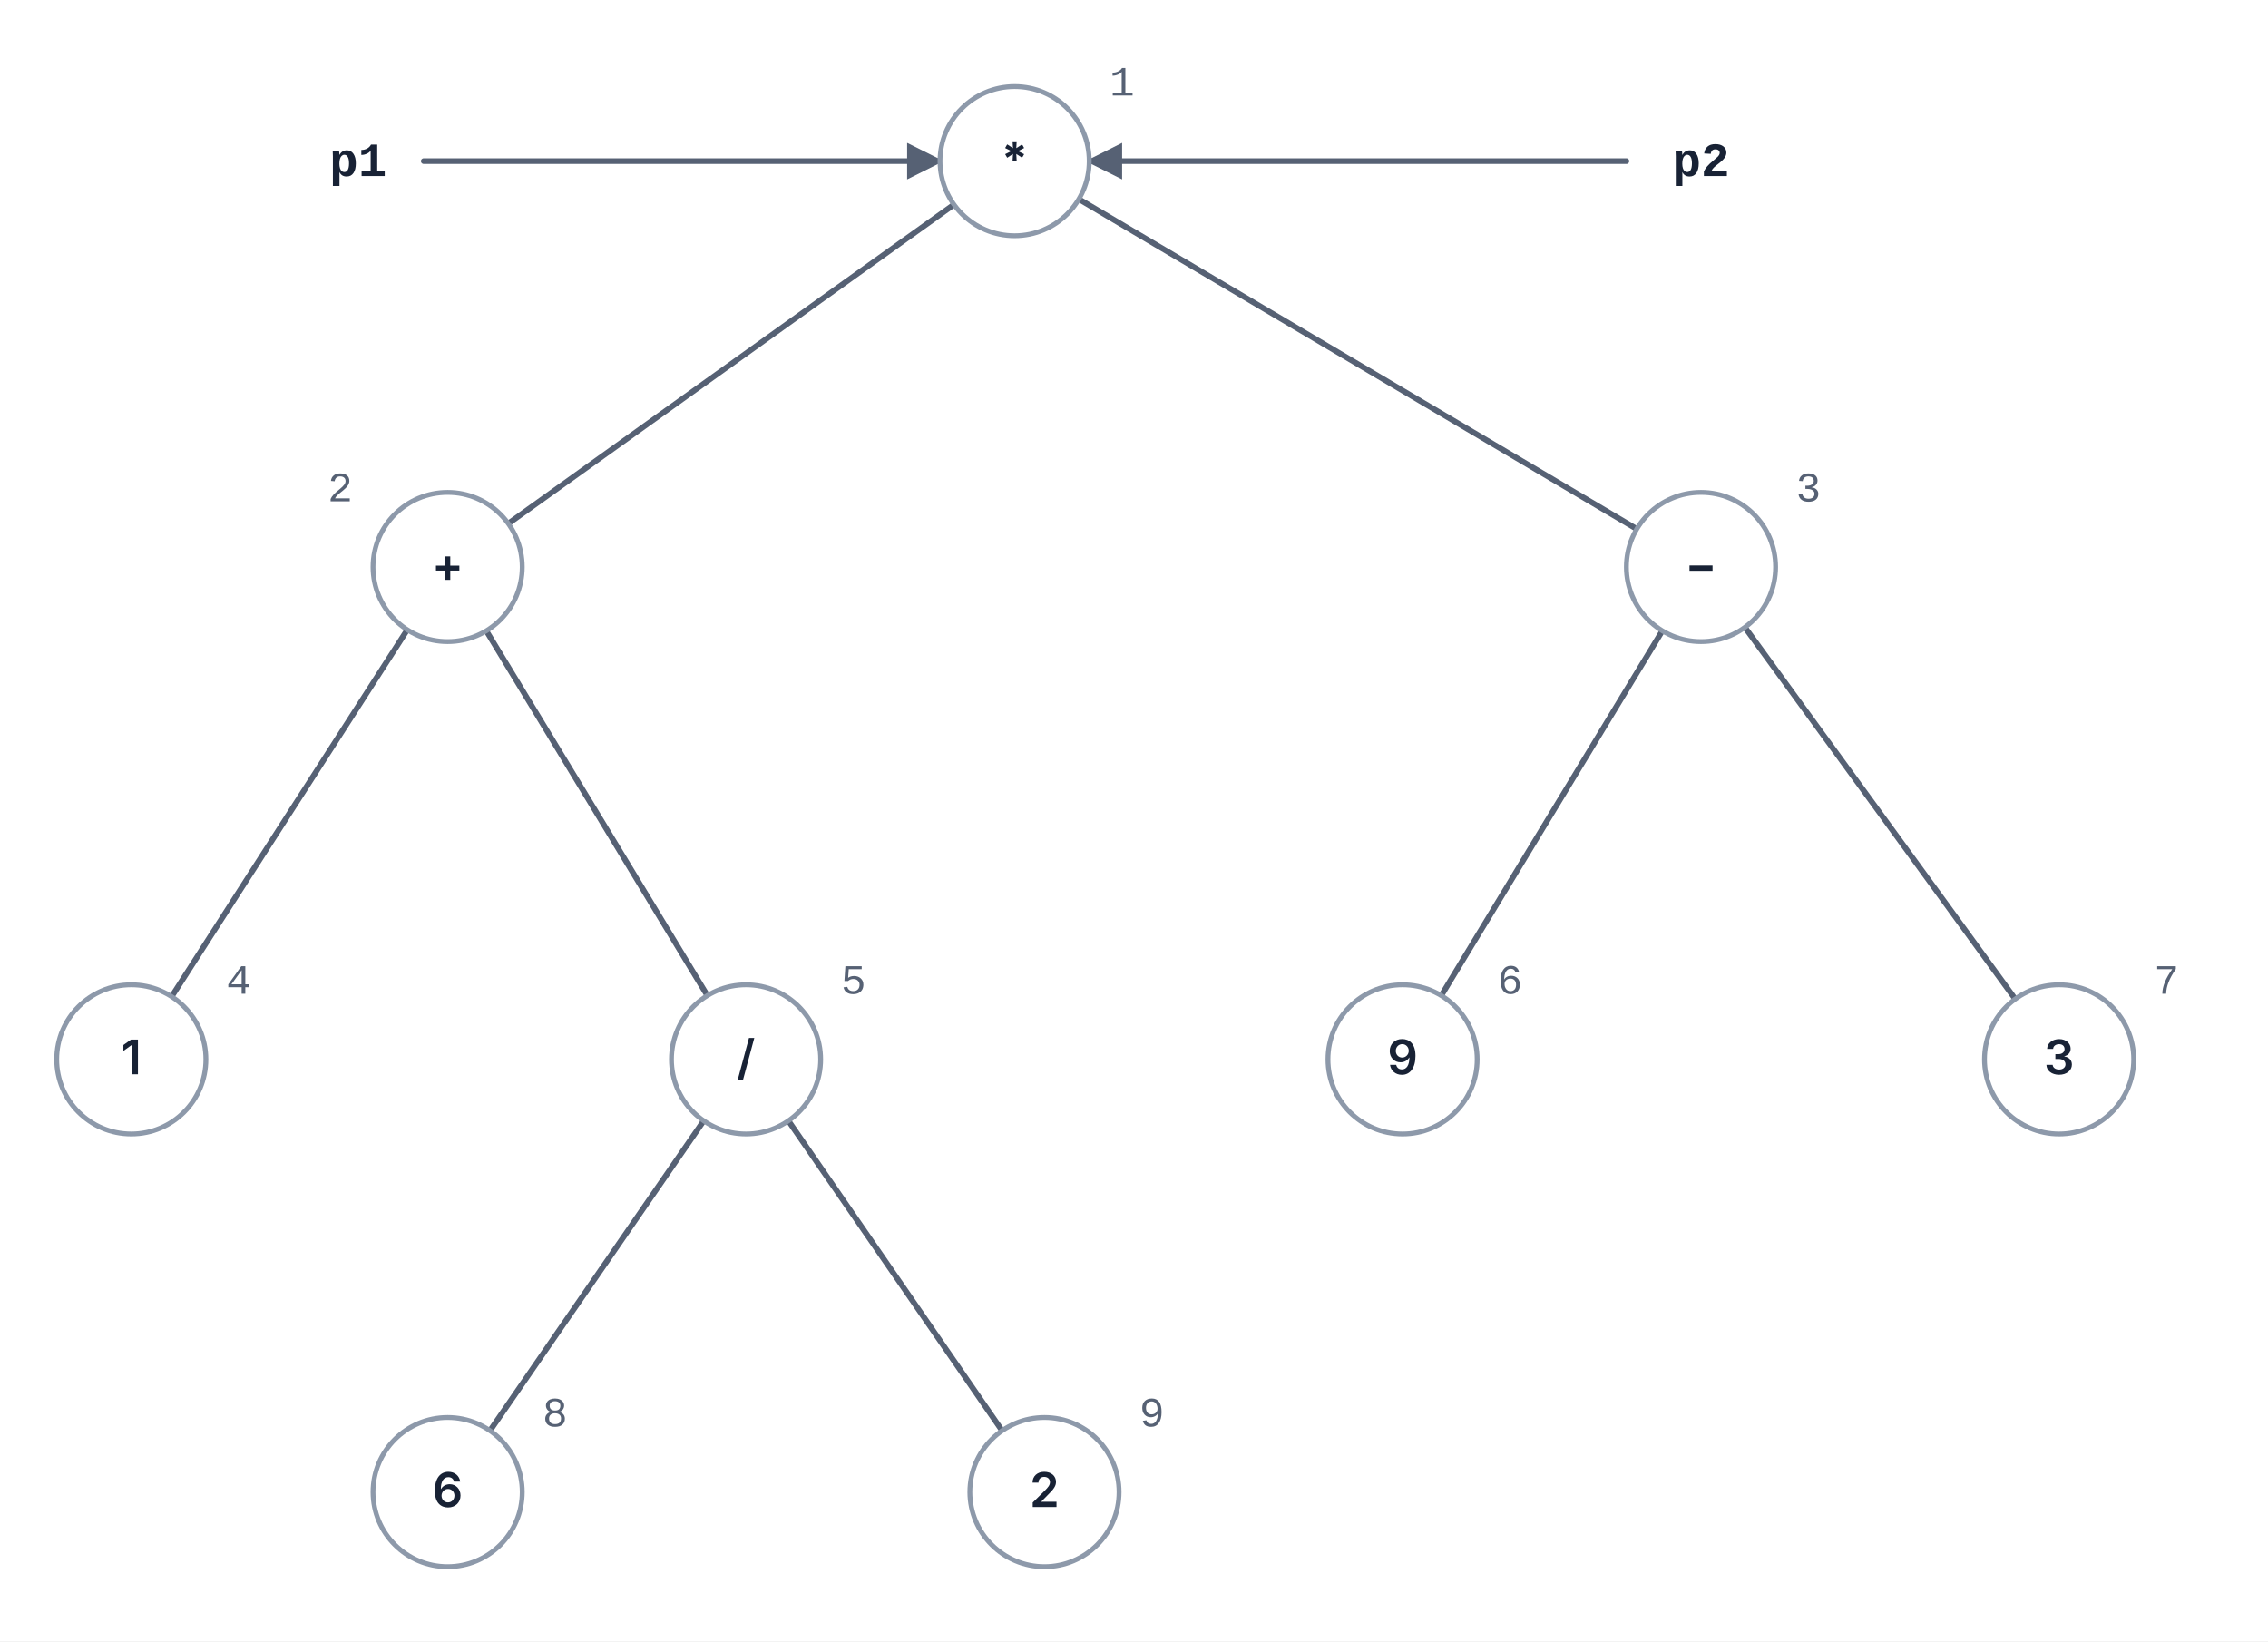
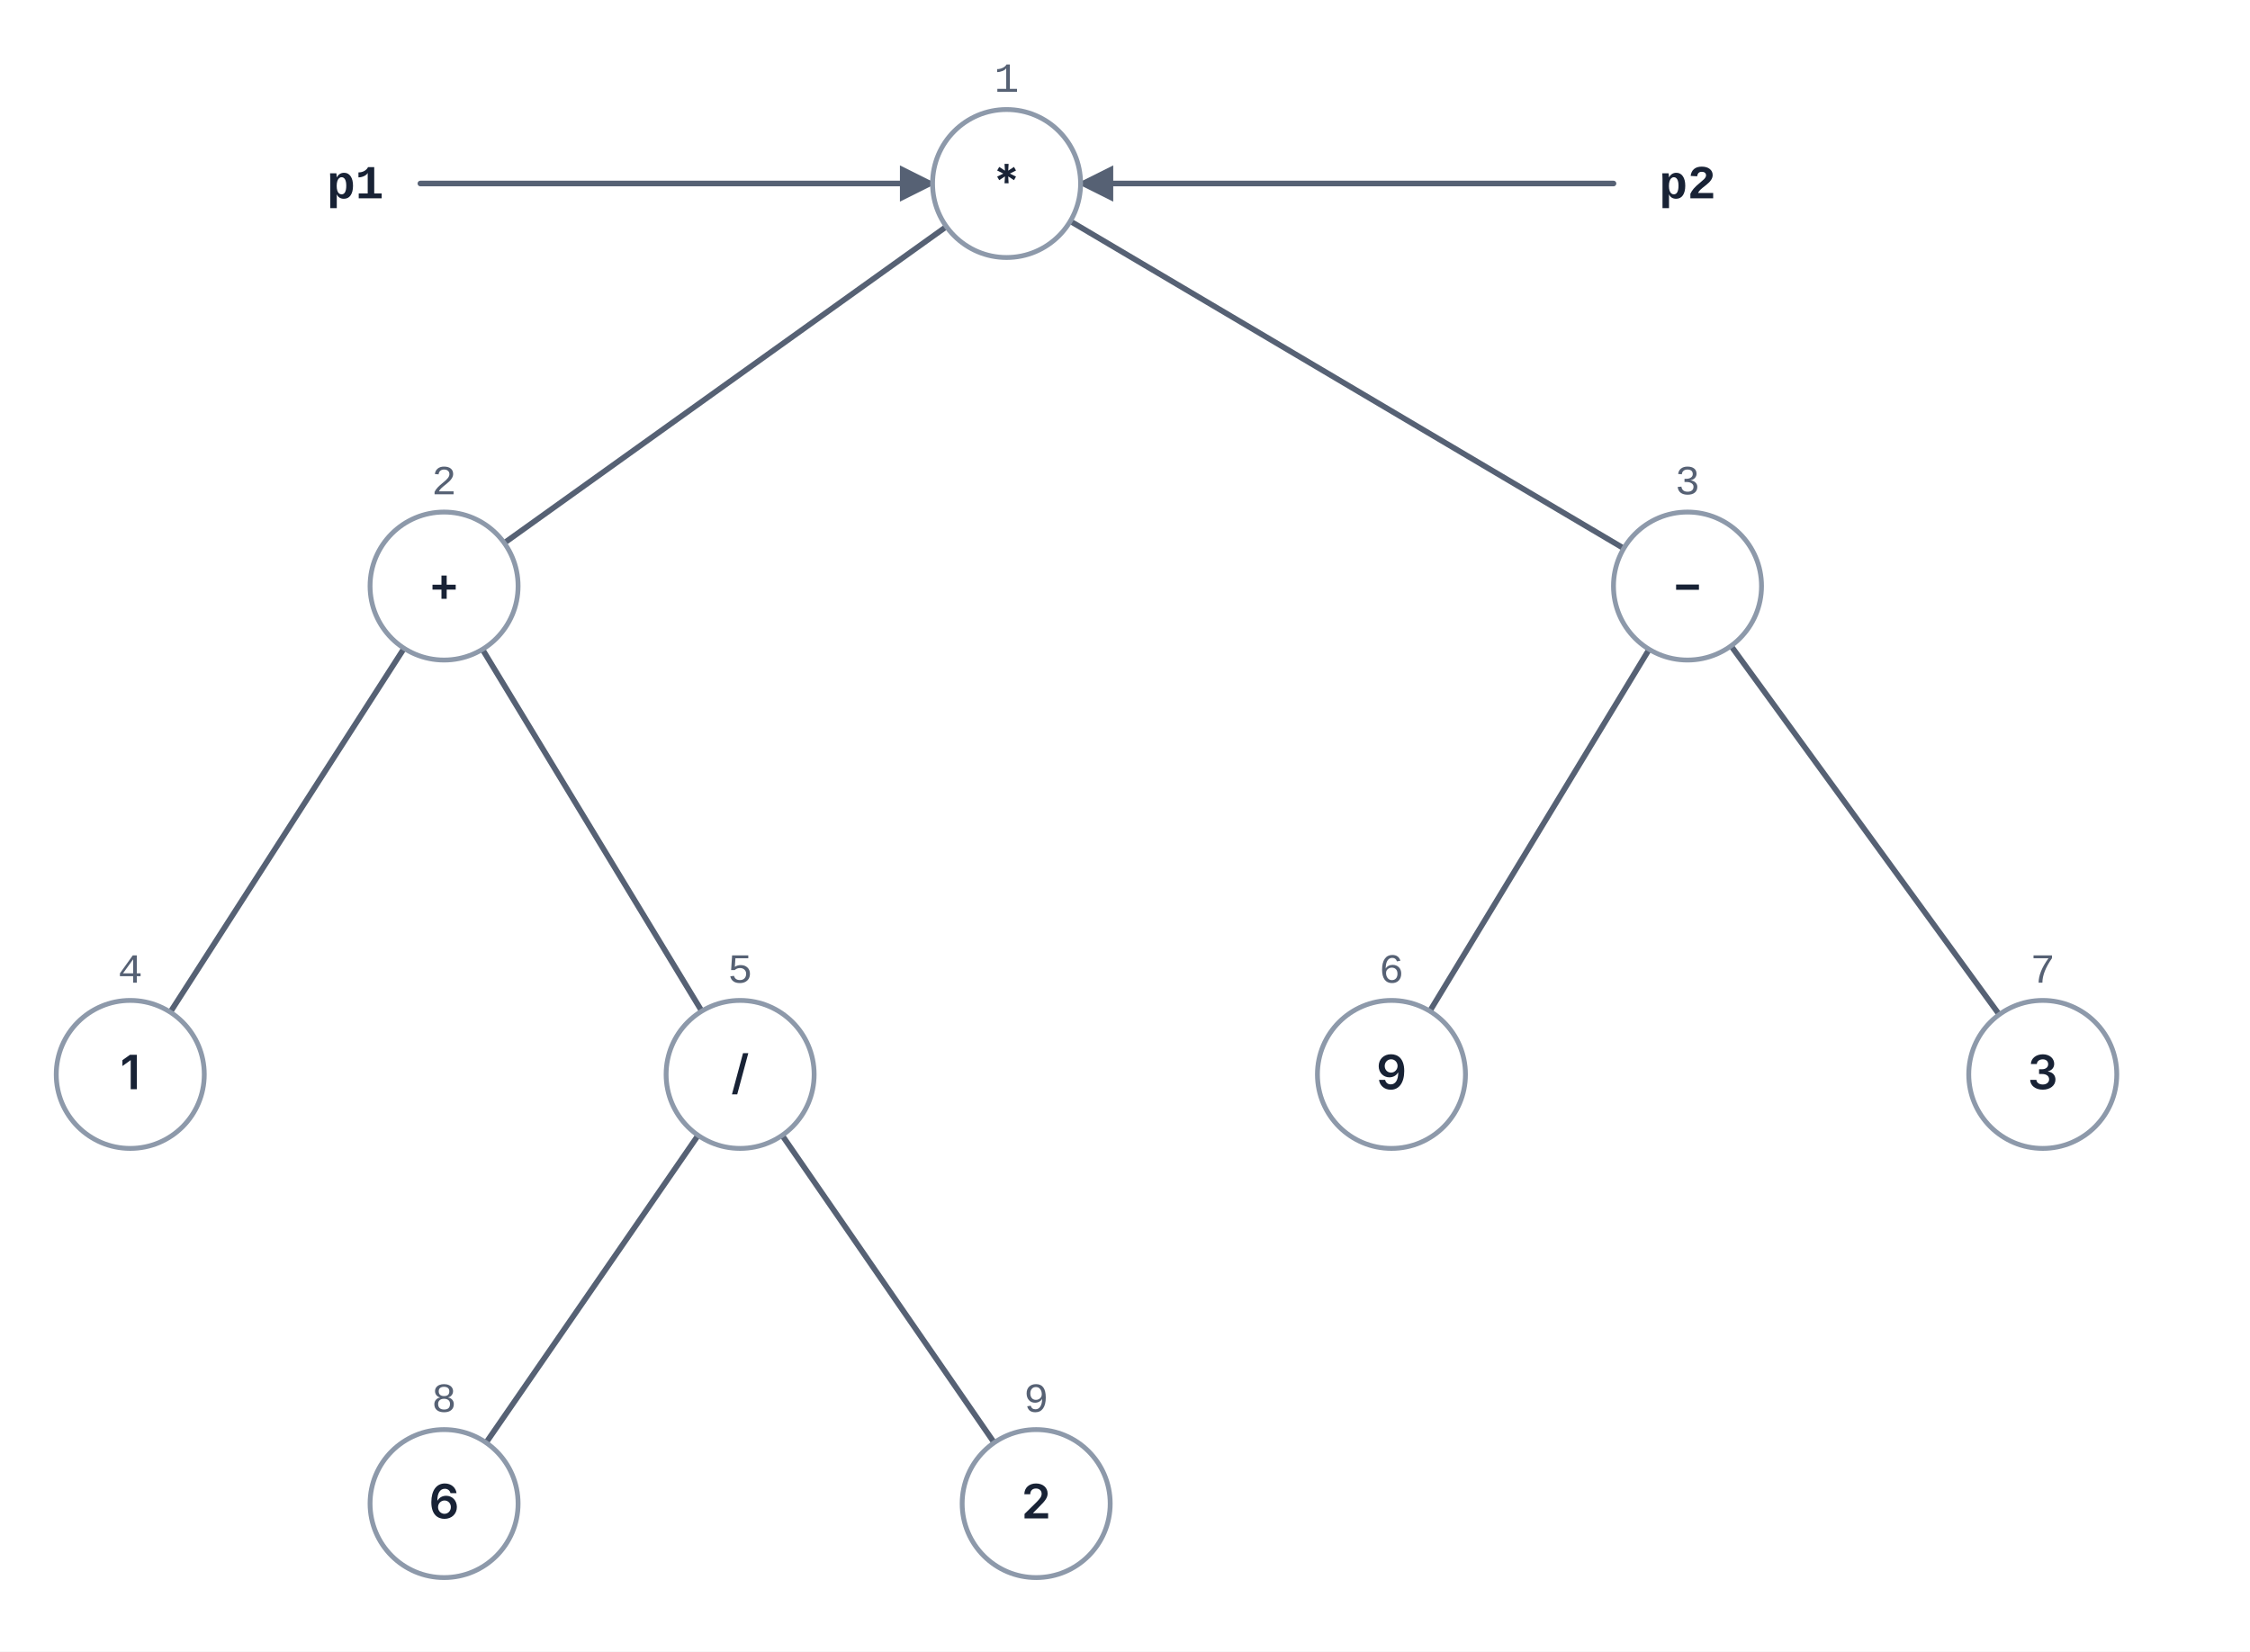
- <svg xmlns="http://www.w3.org/2000/svg" width="700" height="506.58" viewBox="0 0 760 550" role="img" aria-labelledby="title description">
+ <svg xmlns="http://www.w3.org/2000/svg" width="700" height="513.95" viewBox="0 0 760 558" role="img" aria-labelledby="title description">
  <defs>
    <marker id="arrow" viewBox="0 0 8 8" refX="7.2" refY="4" markerWidth="7" markerHeight="7" orient="auto-start-reverse">
      <path d="M 0 0 L 8 4 L 0 8 Z" fill="#566174" />
    </marker>
  </defs>
  <style>
    text {
      fill: #182235;
      font-family: Inter, ui-sans-serif, system-ui, -apple-system, BlinkMacSystemFont, "Segoe UI", sans-serif;
    }
    .label {
      font-size: 16px;
      font-weight: 600;
      text-anchor: middle;
    }
    .annotation {
      fill: #566174;
      font-size: 14px;
      text-anchor: middle;
    }
    .code {
      font-family: ui-monospace, SFMono-Regular, Menlo, Monaco, Consolas, "Liberation Mono", monospace;
    }
    .application {
      fill: #ffffff;
      stroke: #8d99aa;
      stroke-width: 1.5;
    }
    .connector {
      fill: none;
      stroke: #566174;
      stroke-width: 1.75;
      stroke-linecap: round;
      stroke-linejoin: round;
    }
    .one-way {
      marker-end: url(#arrow);
    }
  </style>
-   <rect width="760" height="550" fill="#ffffff" />
+   <rect width="760" height="558" fill="#ffffff" />
  <g id="boundaries" aria-hidden="true">
  </g>
  <g id="connectors" aria-hidden="true">
-     <path class="connector" d="M 340 54 L 150 190" vector-effect="non-scaling-stroke" />
-     <path class="connector" d="M 340 54 L 570 190" vector-effect="non-scaling-stroke" />
-     <path class="connector" d="M 150 190 L 44 355" vector-effect="non-scaling-stroke" />
-     <path class="connector" d="M 150 190 L 250 355" vector-effect="non-scaling-stroke" />
-     <path class="connector" d="M 570 190 L 470 355" vector-effect="non-scaling-stroke" />
-     <path class="connector" d="M 570 190 L 690 355" vector-effect="non-scaling-stroke" />
-     <path class="connector" d="M 250 355 L 150 500" vector-effect="non-scaling-stroke" />
-     <path class="connector" d="M 250 355 L 350 500" vector-effect="non-scaling-stroke" />
-     <path class="connector one-way" d="M 142 54 L 315 54" vector-effect="non-scaling-stroke" />
-     <path class="connector one-way" d="M 545 54 L 365 54" vector-effect="non-scaling-stroke" />
+     <path class="connector" d="M 340 62 L 150 198" vector-effect="non-scaling-stroke" />
+     <path class="connector" d="M 340 62 L 570 198" vector-effect="non-scaling-stroke" />
+     <path class="connector" d="M 150 198 L 44 363" vector-effect="non-scaling-stroke" />
+     <path class="connector" d="M 150 198 L 250 363" vector-effect="non-scaling-stroke" />
+     <path class="connector" d="M 570 198 L 470 363" vector-effect="non-scaling-stroke" />
+     <path class="connector" d="M 570 198 L 690 363" vector-effect="non-scaling-stroke" />
+     <path class="connector" d="M 250 363 L 150 508" vector-effect="non-scaling-stroke" />
+     <path class="connector" d="M 250 363 L 350 508" vector-effect="non-scaling-stroke" />
+     <path class="connector one-way" d="M 142 62 L 315 62" vector-effect="non-scaling-stroke" />
+     <path class="connector one-way" d="M 545 62 L 365 62" vector-effect="non-scaling-stroke" />
  </g>
  <g id="components" aria-hidden="true">
-     <circle class="application" cx="340" cy="54" r="25" vector-effect="non-scaling-stroke" />
-     <circle class="application" cx="150" cy="190" r="25" vector-effect="non-scaling-stroke" />
-     <circle class="application" cx="570" cy="190" r="25" vector-effect="non-scaling-stroke" />
-     <circle class="application" cx="44" cy="355" r="25" vector-effect="non-scaling-stroke" />
-     <circle class="application" cx="250" cy="355" r="25" vector-effect="non-scaling-stroke" />
-     <circle class="application" cx="470" cy="355" r="25" vector-effect="non-scaling-stroke" />
-     <circle class="application" cx="690" cy="355" r="25" vector-effect="non-scaling-stroke" />
-     <circle class="application" cx="150" cy="500" r="25" vector-effect="non-scaling-stroke" />
-     <circle class="application" cx="350" cy="500" r="25" vector-effect="non-scaling-stroke" />
+     <circle class="application" cx="340" cy="62" r="25" vector-effect="non-scaling-stroke" />
+     <circle class="application" cx="150" cy="198" r="25" vector-effect="non-scaling-stroke" />
+     <circle class="application" cx="570" cy="198" r="25" vector-effect="non-scaling-stroke" />
+     <circle class="application" cx="44" cy="363" r="25" vector-effect="non-scaling-stroke" />
+     <circle class="application" cx="250" cy="363" r="25" vector-effect="non-scaling-stroke" />
+     <circle class="application" cx="470" cy="363" r="25" vector-effect="non-scaling-stroke" />
+     <circle class="application" cx="690" cy="363" r="25" vector-effect="non-scaling-stroke" />
+     <circle class="application" cx="150" cy="508" r="25" vector-effect="non-scaling-stroke" />
+     <circle class="application" cx="350" cy="508" r="25" vector-effect="non-scaling-stroke" />
  </g>
  <g id="labels">
-     <text class="label" x="340" y="59">*</text>
-     <text class="annotation code" x="376" y="32">1</text>
-     <text class="label" x="150" y="195">+</text>
-     <text class="annotation code" x="114" y="168">2</text>
-     <text class="label" x="570" y="195">−</text>
-     <text class="annotation code" x="606" y="168">3</text>
-     <text class="label" x="44" y="360">1</text>
-     <text class="annotation code" x="80" y="333">4</text>
-     <text class="label" x="250" y="360">/</text>
-     <text class="annotation code" x="286" y="333">5</text>
-     <text class="label" x="470" y="360">9</text>
-     <text class="annotation code" x="506" y="333">6</text>
-     <text class="label" x="690" y="360">3</text>
-     <text class="annotation code" x="726" y="333">7</text>
-     <text class="label" x="150" y="505">6</text>
-     <text class="annotation code" x="186" y="478">8</text>
-     <text class="label" x="350" y="505">2</text>
-     <text class="annotation code" x="386" y="478">9</text>
-     <text class="label code" x="120" y="59">p1</text>
-     <text class="label code" x="570" y="59">p2</text>
+     <text class="label" x="340" y="67">*</text>
+     <text class="annotation code" x="340" y="31">1</text>
+     <text class="label" x="150" y="203">+</text>
+     <text class="annotation code" x="150" y="167">2</text>
+     <text class="label" x="570" y="203">−</text>
+     <text class="annotation code" x="570" y="167">3</text>
+     <text class="label" x="44" y="368">1</text>
+     <text class="annotation code" x="44" y="332">4</text>
+     <text class="label" x="250" y="368">/</text>
+     <text class="annotation code" x="250" y="332">5</text>
+     <text class="label" x="470" y="368">9</text>
+     <text class="annotation code" x="470" y="332">6</text>
+     <text class="label" x="690" y="368">3</text>
+     <text class="annotation code" x="690" y="332">7</text>
+     <text class="label" x="150" y="513">6</text>
+     <text class="annotation code" x="150" y="477">8</text>
+     <text class="label" x="350" y="513">2</text>
+     <text class="annotation code" x="350" y="477">9</text>
+     <text class="label code" x="120" y="67">p1</text>
+     <text class="label code" x="570" y="67">p2</text>
  </g>
</svg>
